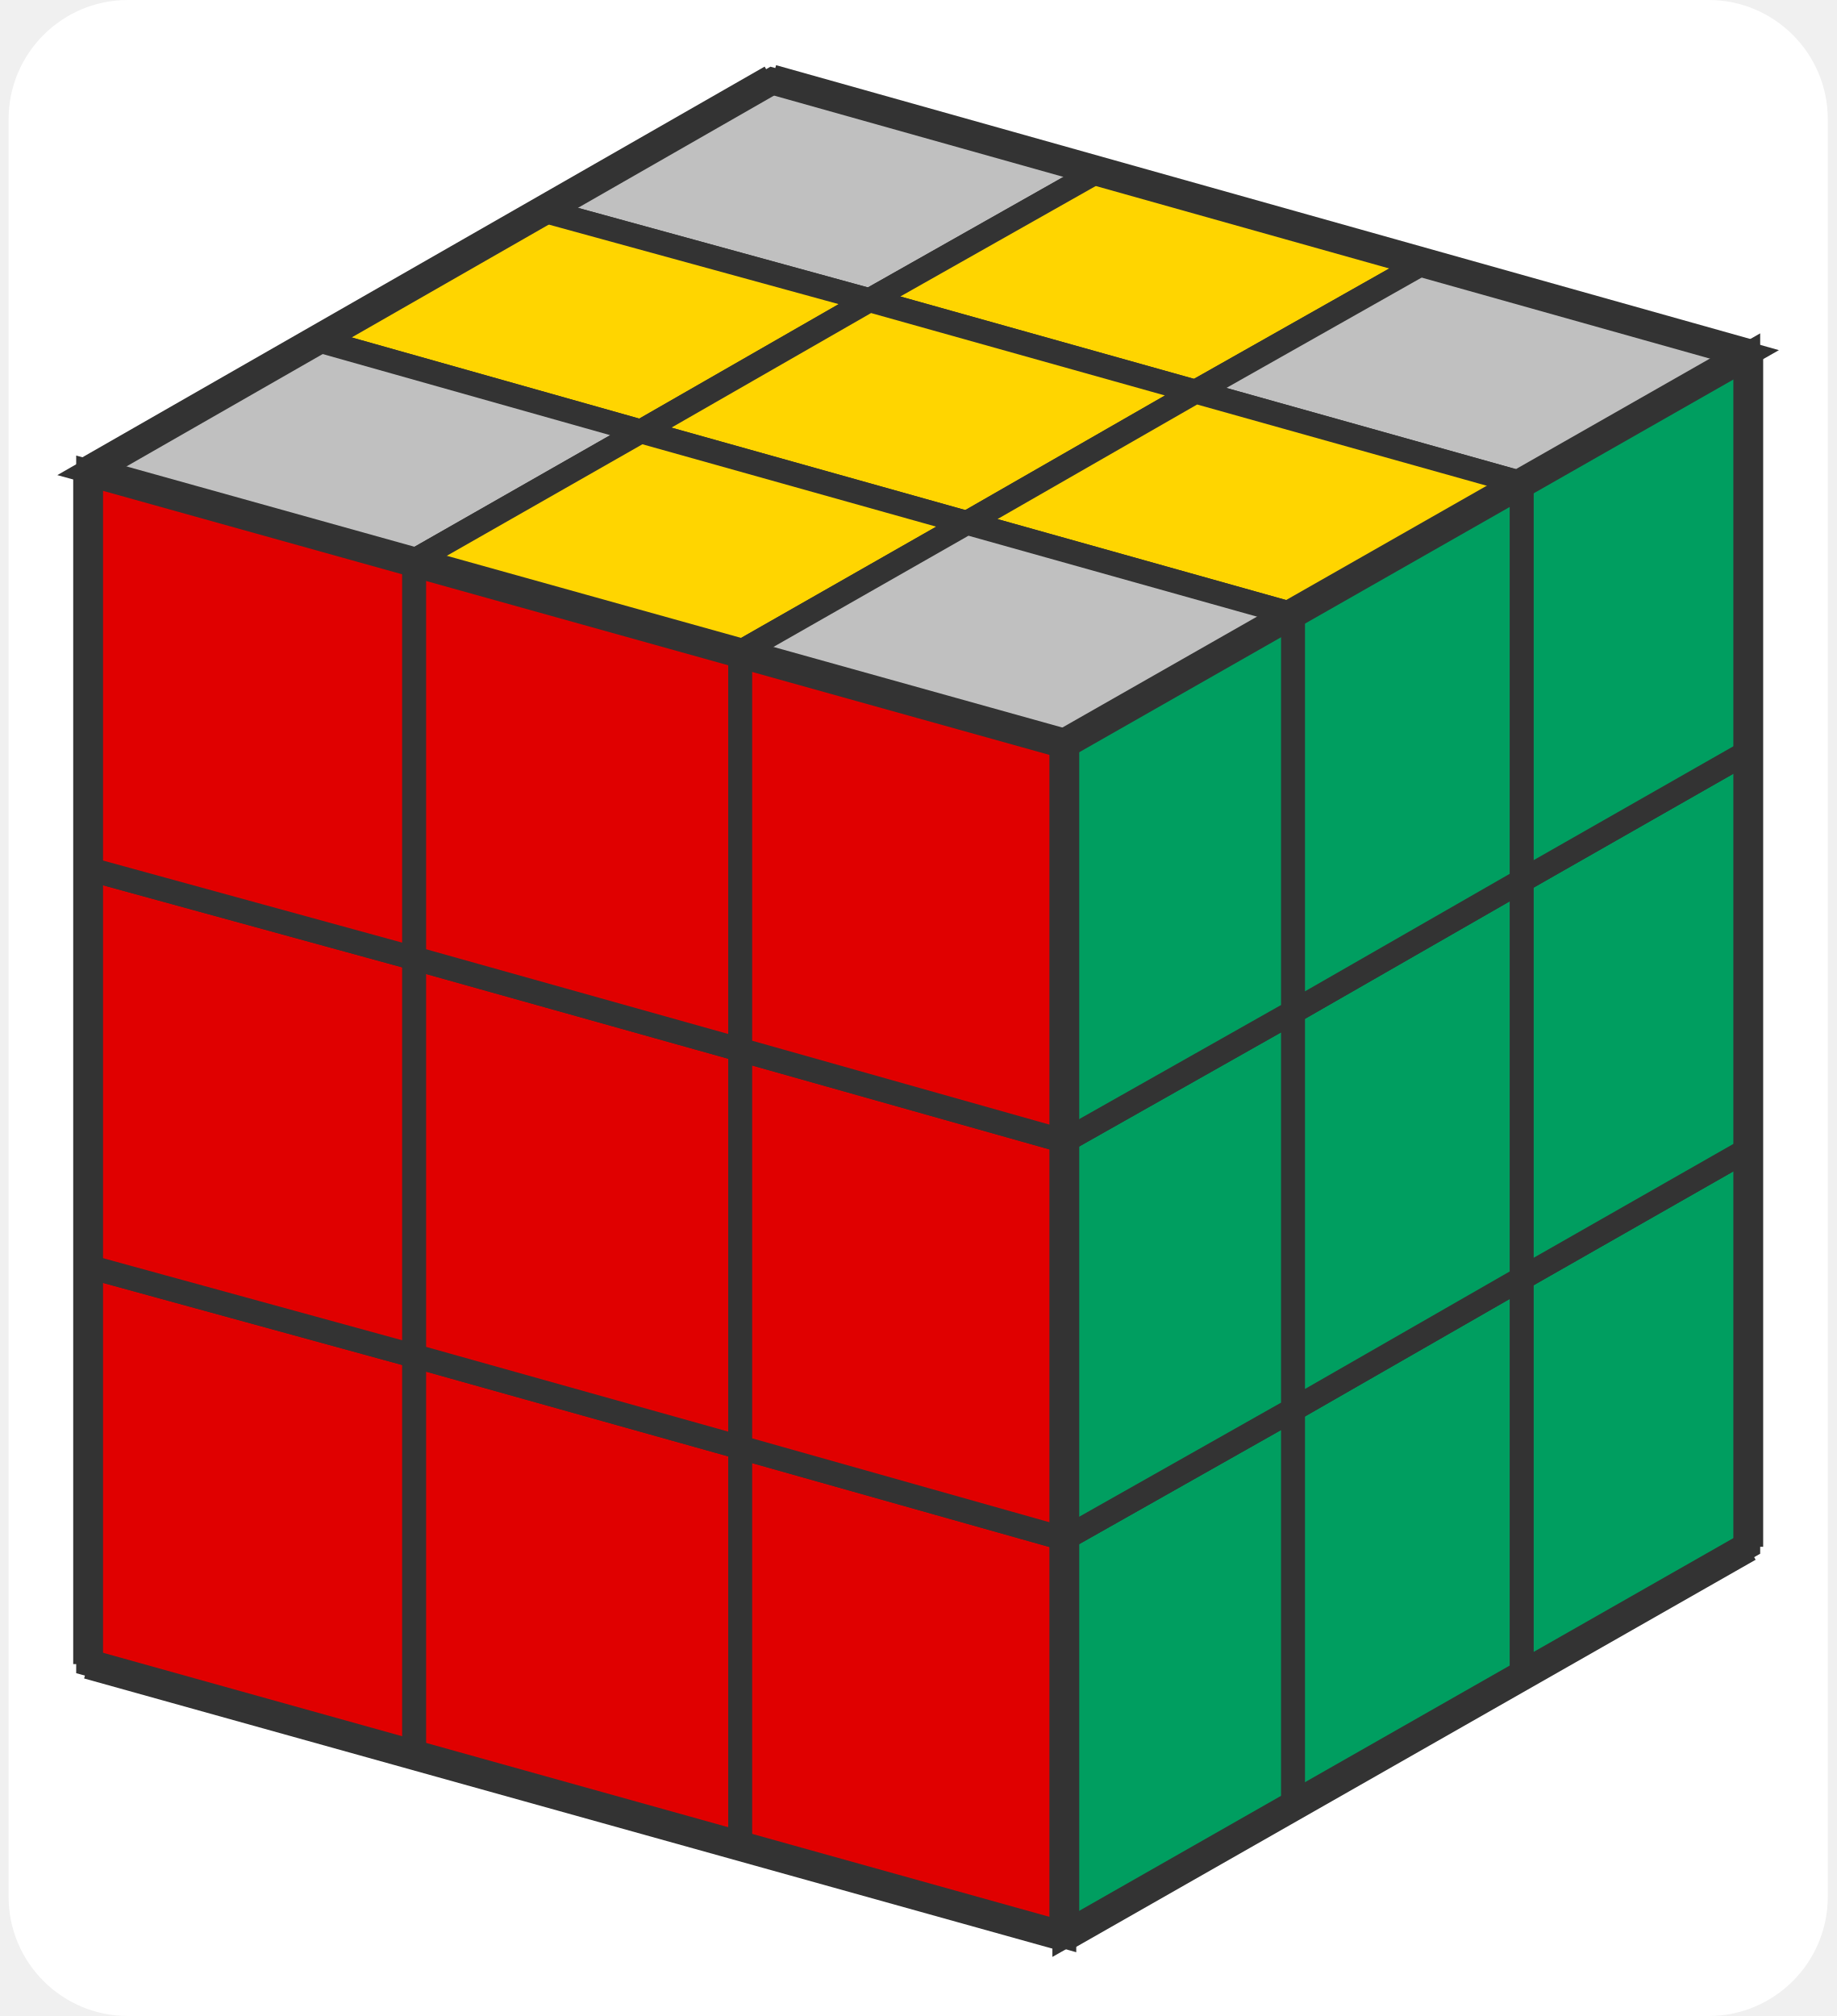
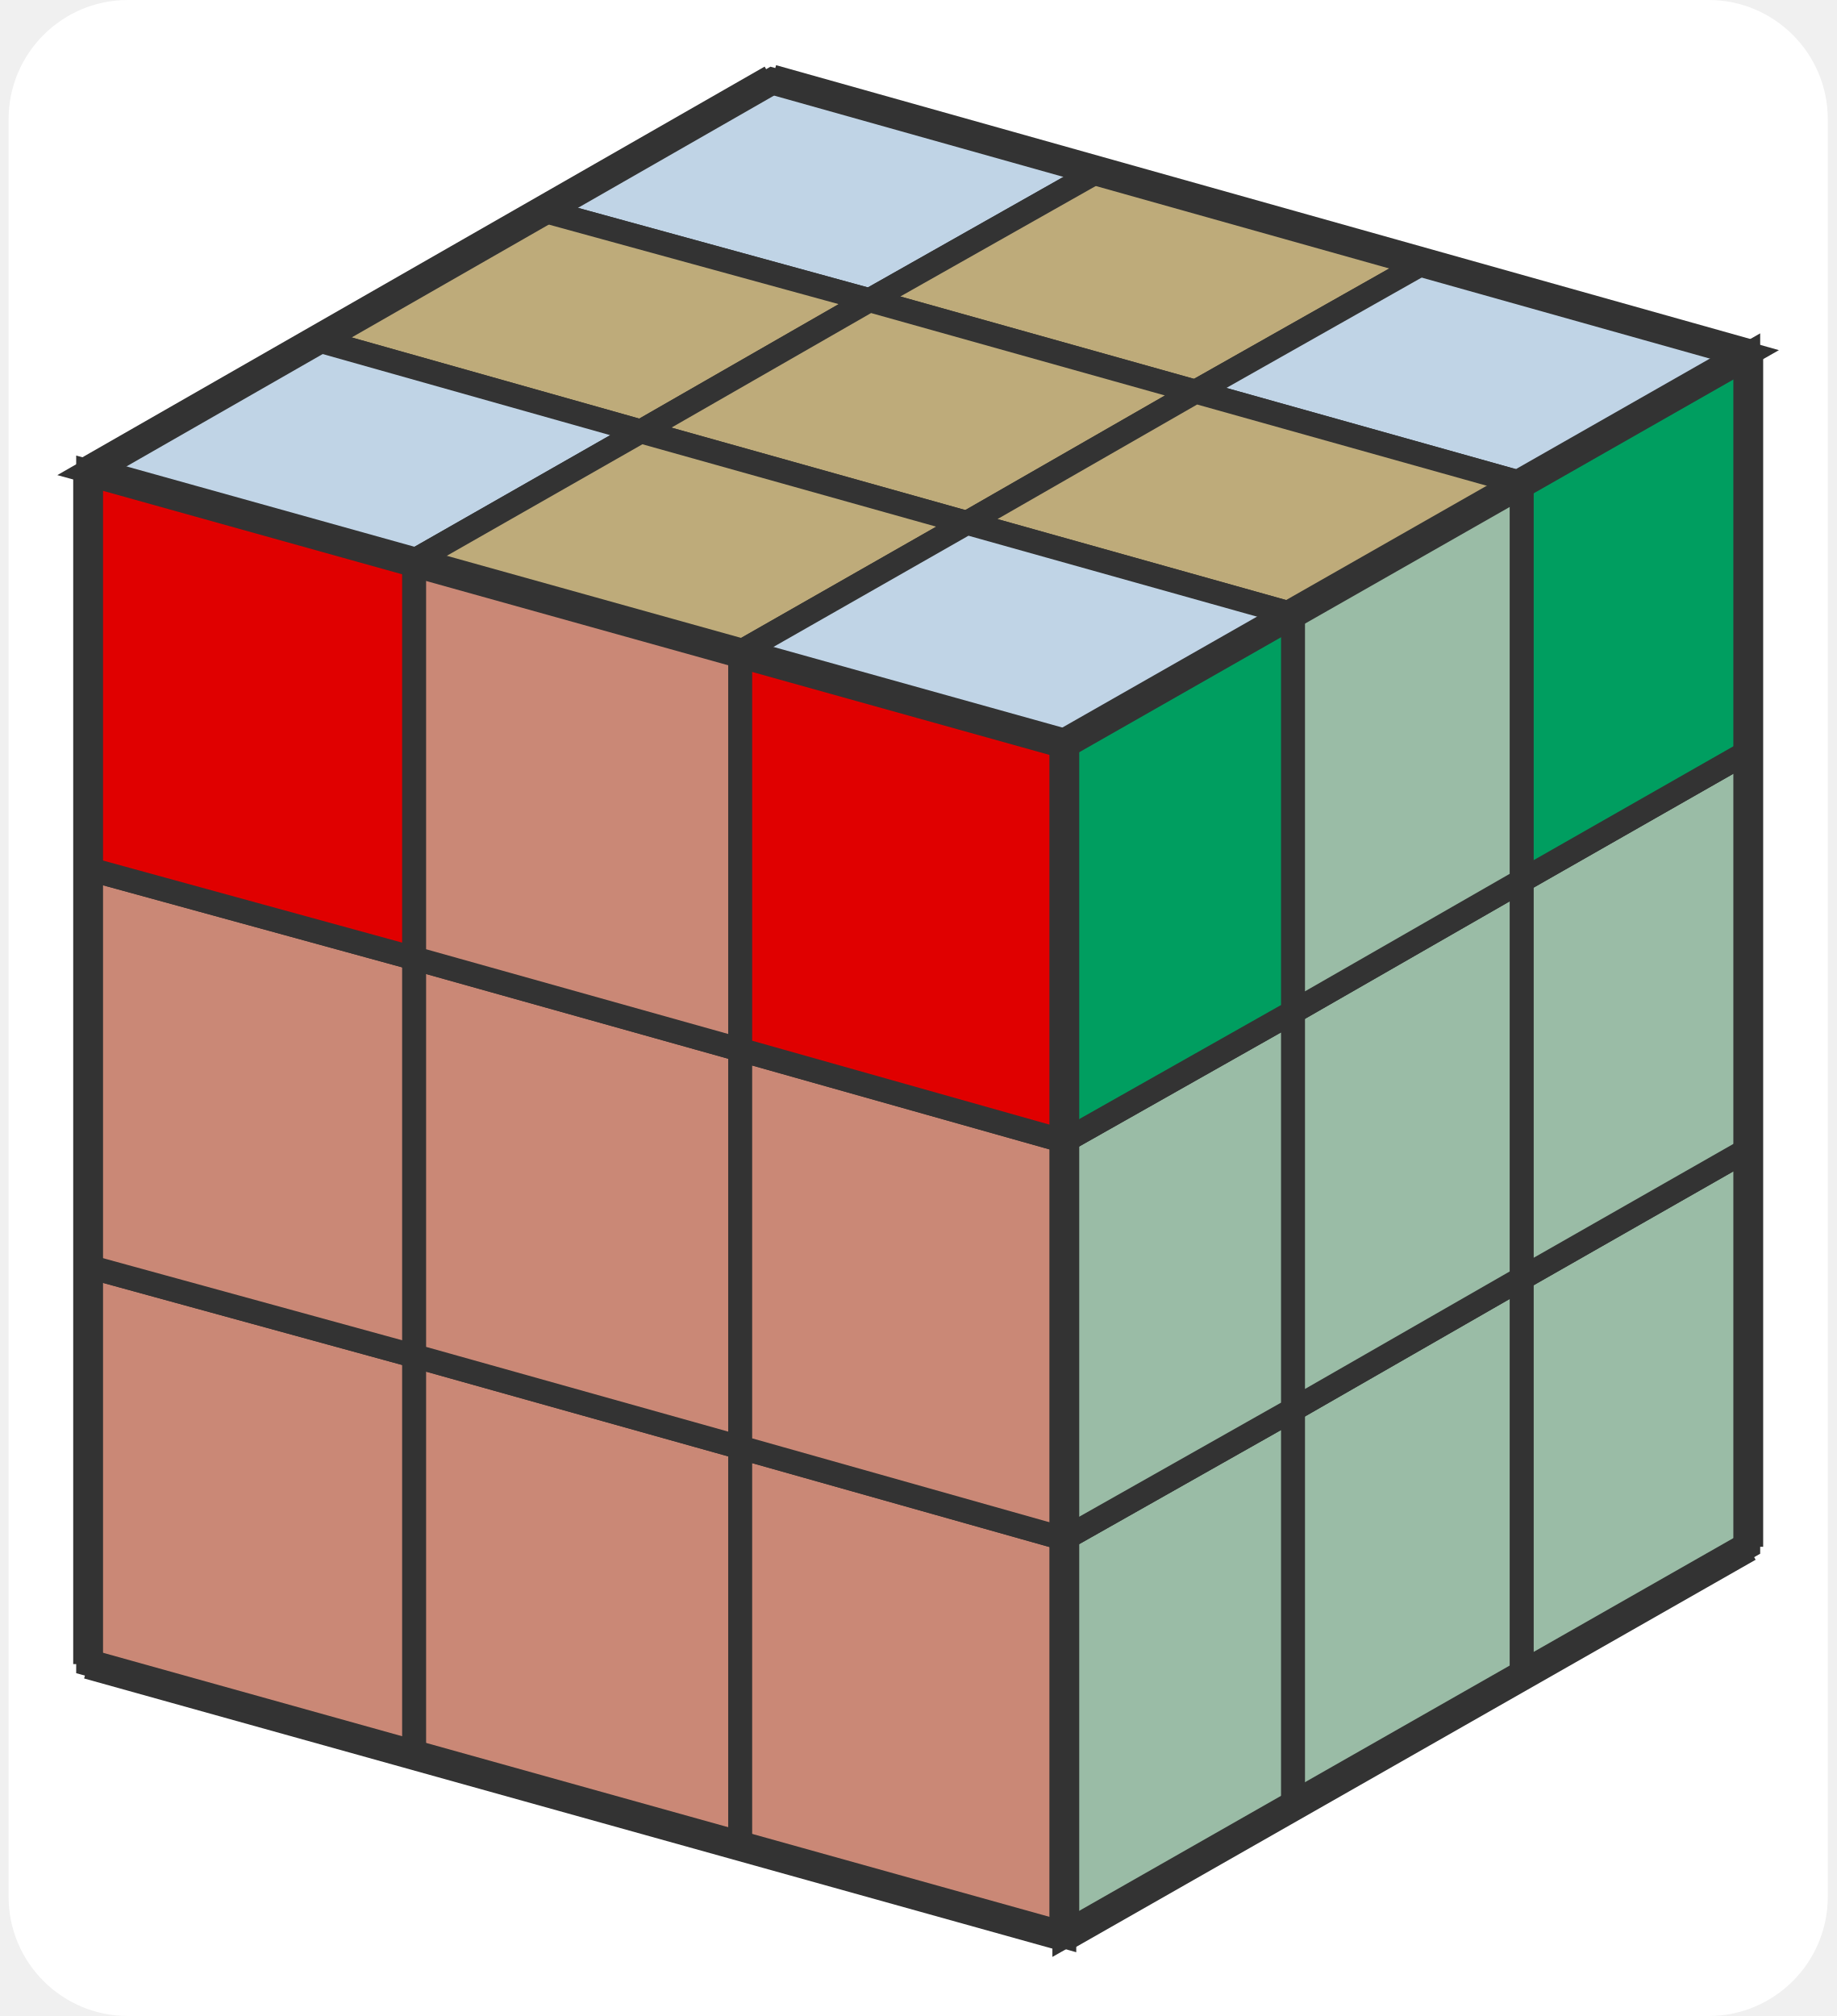
<svg xmlns="http://www.w3.org/2000/svg" baseProfile="full" height="101px" version="1.1" viewBox="39.1 20.0 91.5 101.4" width="92px">
  <defs>
    <style type="text/css">.bg{fill:#FFFFFF}.ink{fill:#222222}@media (prefers-color-scheme:light){.bg{fill:none}}@media (prefers-color-scheme:dark){.bg{fill:none}.ink{fill:#ECE8E1}}</style>
  </defs>
  <rect class="bg" fill="#FFFFFF" height="101.4" rx="6" ry="6" width="91.5" x="39.1" y="20.0" />
-   <polygon fill="#009E60" points="126.6,77.8 115.2,84.3 115.2,104.3 126.6,97.8" stroke="#333333" stroke-width="1.2" />
-   <polygon fill="#009E60" points="126.6,57.8 115.2,64.3 115.2,84.3 126.6,77.8" stroke="#333333" stroke-width="1.2" />
+   <polygon fill="#9ABCA6" points="126.6,77.8 115.2,84.3 115.2,104.3 126.6,97.8" stroke="#333333" stroke-width="1.2" />
+   <polygon fill="#9ABCA6" points="126.6,57.8 115.2,64.3 115.2,84.3 126.6,77.8" stroke="#333333" stroke-width="1.2" />
  <polygon fill="#009E60" points="126.6,37.8 115.2,44.3 115.2,64.3 126.6,57.8" stroke="#333333" stroke-width="1.2" />
-   <polygon fill="#009E60" points="115.2,84.3 103.7,90.9 103.7,110.9 115.2,104.3" stroke="#333333" stroke-width="1.2" />
-   <polygon fill="#009E60" points="115.2,64.3 103.7,70.9 103.7,90.9 115.2,84.3" stroke="#333333" stroke-width="1.2" />
-   <polygon fill="#009E60" points="115.2,44.3 103.7,50.9 103.7,70.9 115.2,64.3" stroke="#333333" stroke-width="1.2" />
-   <polygon fill="#009E60" points="103.7,90.9 92.2,97.4 92.2,117.4 103.7,110.9" stroke="#333333" stroke-width="1.2" />
-   <polygon fill="#009E60" points="103.7,70.9 92.2,77.4 92.2,97.4 103.7,90.9" stroke="#333333" stroke-width="1.2" />
+   <polygon fill="#9ABCA6" points="115.2,84.3 103.7,90.9 103.7,110.9 115.2,104.3" stroke="#333333" stroke-width="1.2" />
+   <polygon fill="#9ABCA6" points="115.2,64.3 103.7,70.9 103.7,90.9 115.2,84.3" stroke="#333333" stroke-width="1.2" />
+   <polygon fill="#9ABCA6" points="115.2,44.3 103.7,50.9 103.7,70.9 115.2,64.3" stroke="#333333" stroke-width="1.2" />
+   <polygon fill="#9ABCA6" points="103.7,90.9 92.2,97.4 92.2,117.4 103.7,110.9" stroke="#333333" stroke-width="1.2" />
+   <polygon fill="#9ABCA6" points="103.7,70.9 92.2,77.4 92.2,97.4 103.7,90.9" stroke="#333333" stroke-width="1.2" />
  <polygon fill="#009E60" points="103.7,50.9 92.2,57.4 92.2,77.4 103.7,70.9" stroke="#333333" stroke-width="1.2" />
-   <polygon fill="#E00000" points="43.1,83.7 59.5,88.2 59.5,108.2 43.1,103.7" stroke="#333333" stroke-width="1.2" />
-   <polygon fill="#E00000" points="43.1,63.7 59.5,68.2 59.5,88.2 43.1,83.7" stroke="#333333" stroke-width="1.2" />
+   <polygon fill="#CA8876" points="43.1,83.7 59.5,88.2 59.5,108.2 43.1,103.7" stroke="#333333" stroke-width="1.2" />
+   <polygon fill="#CA8876" points="43.1,63.7 59.5,68.2 59.5,88.2 43.1,83.7" stroke="#333333" stroke-width="1.2" />
  <polygon fill="#E00000" points="43.1,43.7 59.5,48.2 59.5,68.2 43.1,63.7" stroke="#333333" stroke-width="1.2" />
-   <polygon fill="#E00000" points="59.5,88.2 75.9,92.8 75.9,112.8 59.5,108.2" stroke="#333333" stroke-width="1.2" />
-   <polygon fill="#E00000" points="59.5,68.2 75.9,72.8 75.9,92.8 59.5,88.2" stroke="#333333" stroke-width="1.2" />
-   <polygon fill="#E00000" points="59.5,48.2 75.9,52.8 75.9,72.8 59.5,68.2" stroke="#333333" stroke-width="1.2" />
-   <polygon fill="#E00000" points="75.9,92.8 92.2,97.4 92.2,117.4 75.9,112.8" stroke="#333333" stroke-width="1.2" />
-   <polygon fill="#E00000" points="75.9,72.8 92.2,77.4 92.2,97.4 75.9,92.8" stroke="#333333" stroke-width="1.2" />
+   <polygon fill="#CA8876" points="59.5,88.2 75.9,92.8 75.9,112.8 59.5,108.2" stroke="#333333" stroke-width="1.2" />
+   <polygon fill="#CA8876" points="59.5,68.2 75.9,72.8 75.9,92.8 59.5,88.2" stroke="#333333" stroke-width="1.2" />
+   <polygon fill="#CA8876" points="59.5,48.2 75.9,52.8 75.9,72.8 59.5,68.2" stroke="#333333" stroke-width="1.2" />
+   <polygon fill="#CA8876" points="75.9,92.8 92.2,97.4 92.2,117.4 75.9,112.8" stroke="#333333" stroke-width="1.2" />
+   <polygon fill="#CA8876" points="75.9,72.8 92.2,77.4 92.2,97.4 75.9,92.8" stroke="#333333" stroke-width="1.2" />
  <polygon fill="#E00000" points="75.9,52.8 92.2,57.4 92.2,77.4 75.9,72.8" stroke="#333333" stroke-width="1.2" />
-   <polygon fill="#C0C0C0" points="77.5,24.0 93.9,28.6 82.4,35.1 66.0,30.6" stroke="#333333" stroke-width="1.2" />
-   <polygon fill="#FFD500" points="66.0,30.6 82.4,35.1 70.9,41.7 54.6,37.1" stroke="#333333" stroke-width="1.2" />
-   <polygon fill="#C0C0C0" points="54.6,37.1 70.9,41.7 59.5,48.2 43.1,43.7" stroke="#333333" stroke-width="1.2" />
-   <polygon fill="#FFD500" points="93.9,28.6 110.3,33.2 98.8,39.7 82.4,35.1" stroke="#333333" stroke-width="1.2" />
-   <polygon fill="#FFD500" points="82.4,35.1 98.8,39.7 87.3,46.3 70.9,41.7" stroke="#333333" stroke-width="1.2" />
-   <polygon fill="#FFD500" points="70.9,41.7 87.3,46.3 75.9,52.8 59.5,48.2" stroke="#333333" stroke-width="1.2" />
-   <polygon fill="#C0C0C0" points="110.3,33.2 126.6,37.8 115.2,44.3 98.8,39.7" stroke="#333333" stroke-width="1.2" />
-   <polygon fill="#FFD500" points="98.8,39.7 115.2,44.3 103.7,50.9 87.3,46.3" stroke="#333333" stroke-width="1.2" />
-   <polygon fill="#C0C0C0" points="87.3,46.3 103.7,50.9 92.2,57.4 75.9,52.8" stroke="#333333" stroke-width="1.2" />
+   <polygon fill="#C0D4E6" points="77.5,24.0 93.9,28.6 82.4,35.1 66.0,30.6" stroke="#333333" stroke-width="1.2" />
+   <polygon fill="#BEAB7A" points="66.0,30.6 82.4,35.1 70.9,41.7 54.6,37.1" stroke="#333333" stroke-width="1.2" />
+   <polygon fill="#C0D4E6" points="54.6,37.1 70.9,41.7 59.5,48.2 43.1,43.7" stroke="#333333" stroke-width="1.2" />
+   <polygon fill="#BEAB7A" points="93.9,28.6 110.3,33.2 98.8,39.7 82.4,35.1" stroke="#333333" stroke-width="1.2" />
+   <polygon fill="#BEAB7A" points="82.4,35.1 98.8,39.7 87.3,46.3 70.9,41.7" stroke="#333333" stroke-width="1.2" />
+   <polygon fill="#BEAB7A" points="70.9,41.7 87.3,46.3 75.9,52.8 59.5,48.2" stroke="#333333" stroke-width="1.2" />
+   <polygon fill="#C0D4E6" points="110.3,33.2 126.6,37.8 115.2,44.3 98.8,39.7" stroke="#333333" stroke-width="1.2" />
+   <polygon fill="#BEAB7A" points="98.8,39.7 115.2,44.3 103.7,50.9 87.3,46.3" stroke="#333333" stroke-width="1.2" />
+   <polygon fill="#C0D4E6" points="87.3,46.3 103.7,50.9 92.2,57.4 75.9,52.8" stroke="#333333" stroke-width="1.2" />
  <line stroke="#333333" stroke-width="1.5" x1="77.5" x2="126.6" y1="24.0" y2="37.8" />
  <line stroke="#333333" stroke-width="1.5" x1="126.6" x2="126.6" y1="37.8" y2="97.8" />
  <line stroke="#333333" stroke-width="1.5" x1="126.6" x2="92.2" y1="97.8" y2="117.4" />
  <line stroke="#333333" stroke-width="1.5" x1="92.2" x2="43.1" y1="117.4" y2="103.7" />
  <line stroke="#333333" stroke-width="1.5" x1="43.1" x2="43.1" y1="103.7" y2="43.7" />
  <line stroke="#333333" stroke-width="1.5" x1="43.1" x2="77.5" y1="43.7" y2="24.0" />
  <line stroke="#333333" stroke-width="1.5" x1="92.2" x2="43.1" y1="57.4" y2="43.7" />
  <line stroke="#333333" stroke-width="1.5" x1="92.2" x2="126.6" y1="57.4" y2="37.8" />
  <line stroke="#333333" stroke-width="1.5" x1="92.2" x2="92.2" y1="57.4" y2="117.4" />
</svg>
